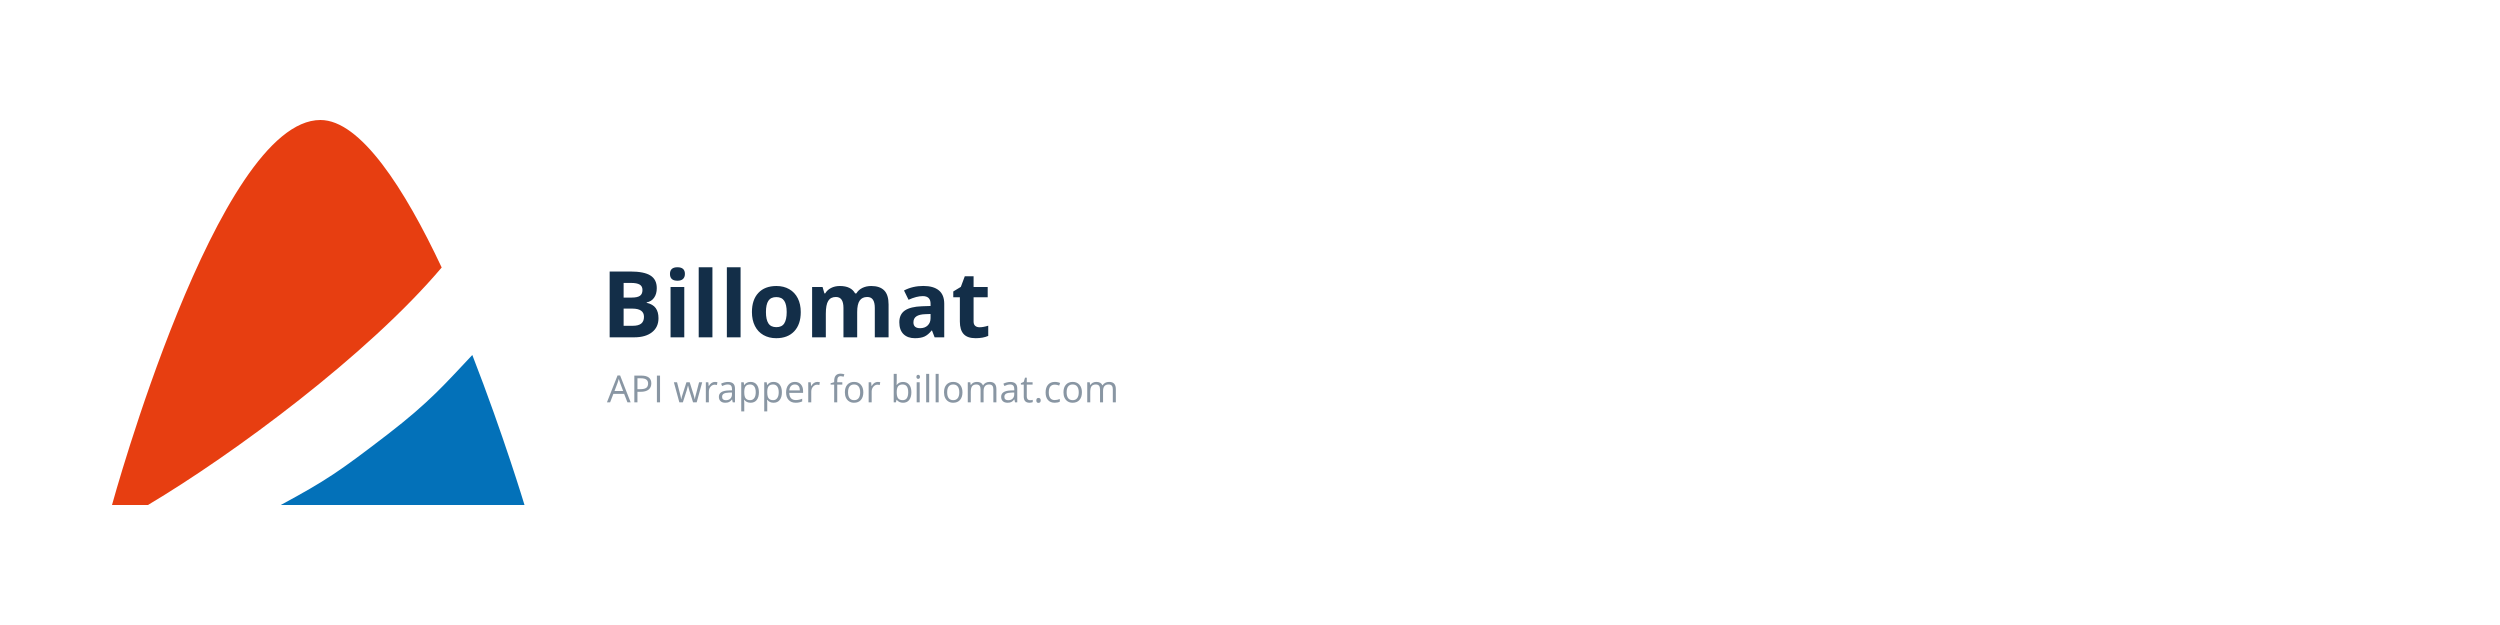
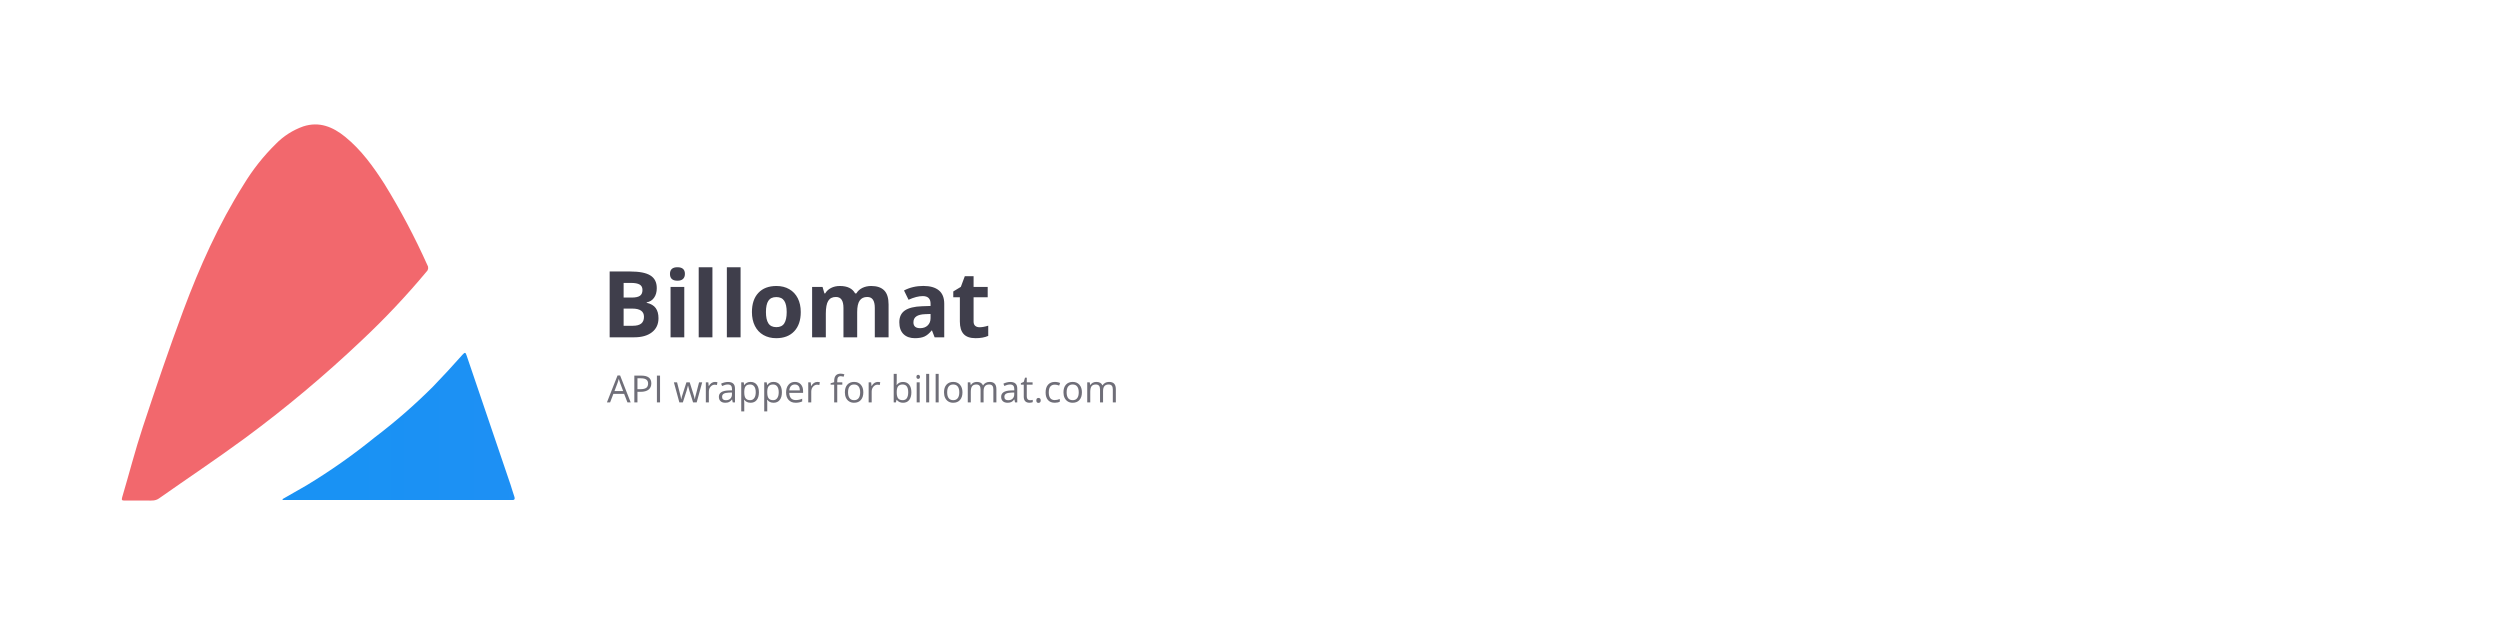
- <svg xmlns="http://www.w3.org/2000/svg" version="1.1" id="Ebene_1" x="0px" y="0px" viewBox="0 0 800 200" xml:space="preserve" width="800" height="200">
-   <defs id="defs31" />
-   <style type="text/css" id="style2">
-     .st0{fill-rule:evenodd;clip-rule:evenodd;fill:#E73E11;}
-     .st1{fill-rule:evenodd;clip-rule:evenodd;fill:#0371B9;}
-     .st2{fill:#132E48;}
-     .st3{font-family:'OpenSans-Bold';}
-     .st4{font-size:29.517px;}
-     .st5{fill-rule:evenodd;clip-rule:evenodd;fill:none;}
-     .st6{opacity:0.5;fill:#132E48;}
-     .st7{font-family:'OpenSans';}
-     .st8{font-size:12px;}
- </style>
-   <g transform="translate(0,1.53584)" id="g828">
-     <g transform="translate(35.93985,35.66416)" id="g8">
-       <path style="clip-rule:evenodd;fill:#e73e11;fill-rule:evenodd" id="path4" d="m -0.1,124.4 c 0,0 33.7,-123.2 66.7,-123.2 12.8,0 26.9,21.9 38.8,47.2 -23.6,27.9 -66.6,59.7 -94,76 -7.1,0 -11.5,0 -11.5,0 z" class="st0" />
-       <path style="clip-rule:evenodd;fill:#0371b9;fill-rule:evenodd" id="path6" d="m 88.1,101.8 c 13.5,-10.4 18.4,-16.2 27.1,-25.4 10,25.7 16.7,48 16.7,48 0,0 -41.4,0 -78,0 14.6,-7.9 18.7,-10.7 34.2,-22.6 z" class="st1" />
-     </g>
-     <text y="106.403" x="192.432" style="font-style:normal;font-variant:normal;font-weight:bold;font-stretch:normal;font-size:29.517px;font-family:'Open Sans', sans-serif;-inkscape-font-specification:'OpenSans-Bold, Bold';font-variant-ligatures:normal;font-variant-caps:normal;font-variant-numeric:normal;font-feature-settings:normal;text-align:start;writing-mode:lr-tb;text-anchor:start;fill:#132e48" id="text10" class="st2 st3 st4">Billomat</text>
-     <rect style="clip-rule:evenodd;fill:none;fill-rule:evenodd" id="rect12" height="24" width="314.5" class="st5" y="118.064" x="194.24" />
-     <text y="127.221" x="194.217" style="font-size:12px;font-family:'Open Sans', sans-serif;opacity:0.5;fill:#132e48;-inkscape-font-specification:'Open Sans, sans-serif, Normal';font-weight:normal;font-style:normal;font-stretch:normal;font-variant:normal;text-anchor:start;text-align:start;writing-mode:lr;font-variant-ligatures:normal;font-variant-caps:normal;font-variant-numeric:normal;font-feature-settings:normal;" id="text14" class="st6 st7 st8">API wrapper for billomat.com</text>
+ <svg xmlns="http://www.w3.org/2000/svg" id="hg-readme-banner-v2" viewBox="0 0 800 200" width="800" height="200">
+   <defs>
+     <linearGradient id="a" x1="112.46" y1="309.13" x2="314.5" y2="309.13" gradientUnits="userSpaceOnUse" gradientTransform="translate(-33.985 -122.816)">
+       <stop offset="0" stop-color="#1992f4" />
+       <stop offset="1" stop-color="#2b8af6" />
+     </linearGradient>
+   </defs>
+   <style>.st3{font-family:'OpenSans-Bold'}.st4{font-size:29.517px}.st5{fill-rule:evenodd;clip-rule:evenodd;fill:none}.st7{font-family:'OpenSans'}.st8{font-size:12px}@media (prefers-color-scheme:dark){text{fill:#f0f6fc!important}}</style>
+   <text y="107.939" x="192.432" style="font-family:'Open Sans', sans-serif;-inkscape-font-specification:'OpenSans-Bold, Bold';font-variant-ligatures:normal;font-variant-caps:normal;font-variant-numeric:normal;font-feature-settings:normal;text-align:start" class="st3 st4" font-weight="700" font-size="29.517" font-family="'Open Sans',sans-serif" fill="#3f3e4b">Billomat</text>
+   <path class="st5" clip-rule="evenodd" fill="none" fill-rule="evenodd" d="M194.24 119.6h314.5v24h-314.5z" />
+   <text y="128.757" x="194.217" style="font-family:'Open Sans', sans-serif;-inkscape-font-specification:'Open Sans, sans-serif, Normal';font-variant-ligatures:normal;font-variant-caps:normal;font-variant-numeric:normal;font-feature-settings:normal;text-align:start" class="st7 st8" font-weight="400" font-size="12" font-family="'Open Sans',sans-serif" opacity=".75" fill="#3f3e4b">API wrapper for billomat.com</text>
+   <g transform="translate(33.985 122.816)">
+     <path d="M129.427 32.4q-7-20.71-14.09-41.44c-.33-1-.52-1.18-1.34-.25-3.1 3.48-6.25 6.92-9.49 10.26a180.23 180.23 0 0 1-18.54 16.15 193.7 193.7 0 0 1-21.95 15.43c-2.53 1.47-5.08 2.91-7.62 4.36l.11.27h73.05c1 .1 1.4-.13 1-1.22-.4-1.09-.73-2.38-1.13-3.56z" fill="url(#a)" />
+     <path d="M89.077-63.87c-3.57-5.58-7.42-10.95-12.62-15.17-3.93-3.19-8.28-5-13.42-3.32a23 23 0 0 0-8.76 5.6 66.77 66.77 0 0 0-10.34 13.09c-8 12.68-14.06 26.28-19.28 40.25-4.6 12.33-8.82 24.8-12.95 37.29-2.45 7.41-4.39 15-6.61 22.49-.26.88 0 1 .79 1h7.4c1.23 0 2.44.14 3.6-.68 9.17-6.45 18.51-12.67 27.55-19.31a396.21 396.21 0 0 0 37.36-31.3 245.79 245.79 0 0 0 20.74-22 1.6 1.6 0 0 0 .26-2 224.45 224.45 0 0 0-13.72-25.94z" fill="#f2686d" />
  </g>
</svg>
